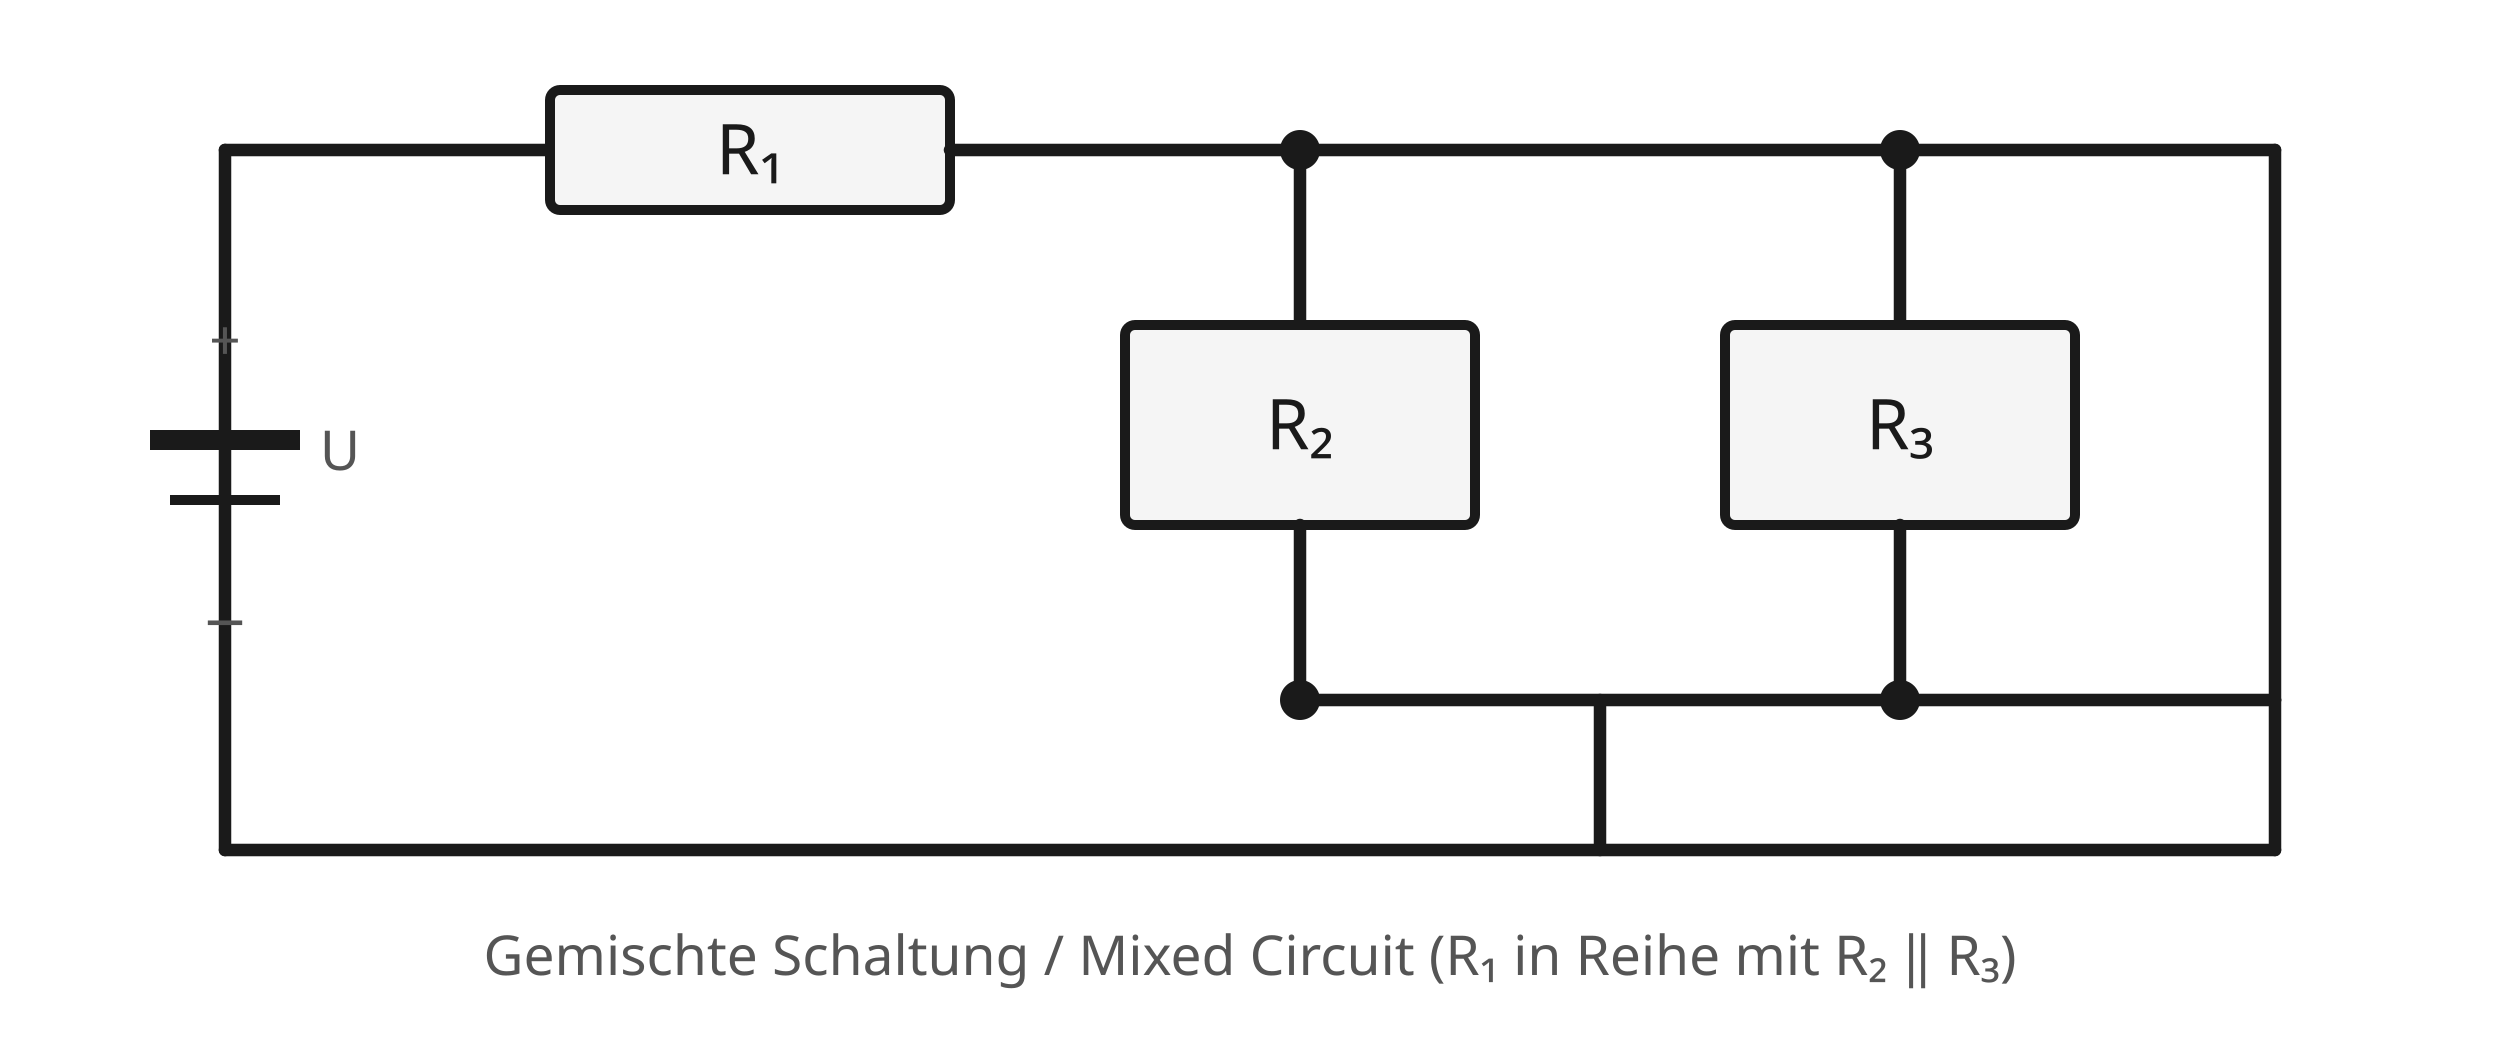
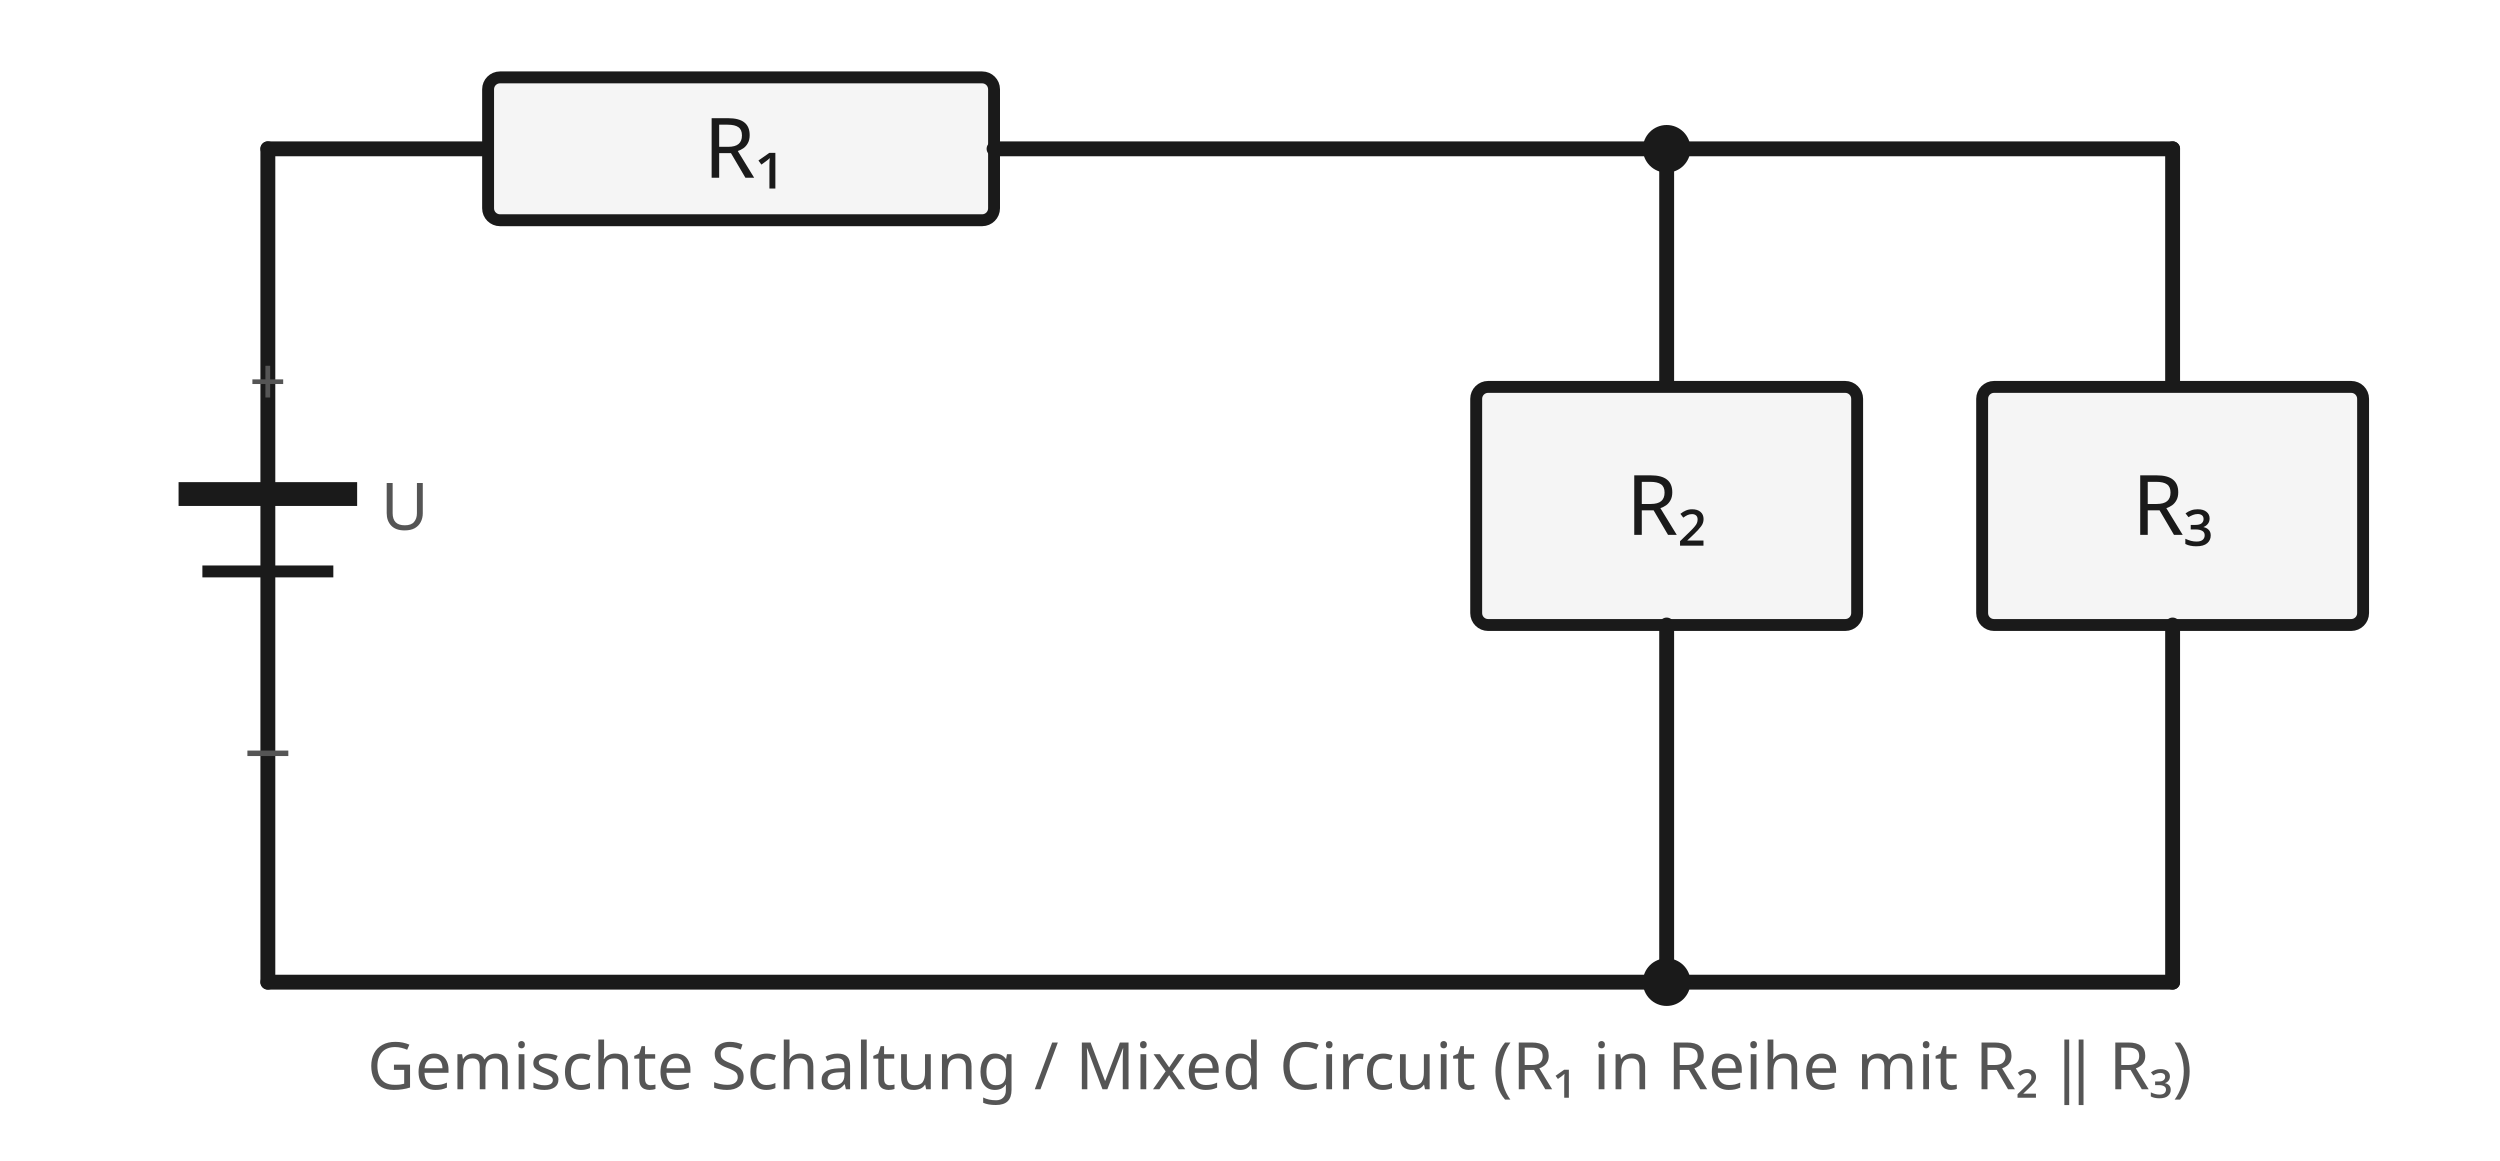
- <svg xmlns="http://www.w3.org/2000/svg" viewBox="0 0 500 210" width="500" height="210">
+ <svg xmlns="http://www.w3.org/2000/svg" viewBox="0 0 420 195" width="420" height="195">
  <style>
    .wire { stroke:#1a1a1a; stroke-width:2.5; fill:none; stroke-linecap:round; }
    .box  { stroke:#1a1a1a; stroke-width:2; fill:#f5f5f5; }
    .lbl  { font-family:sans-serif; font-size:14px; fill:#1a1a1a; text-anchor:middle; dominant-baseline:middle; }
    .sub  { font-family:sans-serif; font-size:11px; fill:#555; text-anchor:middle; }
  </style>
-   <line class="wire" x1="45" y1="30" x2="45" y2="170" />
-   <line x1="30" y1="88" x2="60" y2="88" stroke="#1a1a1a" stroke-width="4" />
-   <line x1="34" y1="100" x2="56" y2="100" stroke="#1a1a1a" stroke-width="2" />
-   <text class="sub" x="45" y="72">+</text>
-   <text class="sub" x="45" y="128">−</text>
-   <text class="sub" x="68" y="94">U</text>
-   <line class="wire" x1="45" y1="30" x2="110" y2="30" />
-   <rect class="box" x="110" y="18" width="80" height="24" rx="2" />
-   <text class="lbl" x="150" y="30">R₁</text>
-   <line class="wire" x1="190" y1="30" x2="260" y2="30" />
-   <circle cx="260" cy="30" r="4" fill="#1a1a1a" />
-   <line class="wire" x1="260" y1="30" x2="260" y2="65" />
-   <rect class="box" x="225" y="65" width="70" height="40" rx="2" />
-   <text class="lbl" x="260" y="85">R₂</text>
-   <line class="wire" x1="260" y1="105" x2="260" y2="140" />
-   <line class="wire" x1="260" y1="30" x2="380" y2="30" />
-   <circle cx="380" cy="30" r="4" fill="#1a1a1a" />
-   <line class="wire" x1="380" y1="30" x2="380" y2="65" />
-   <rect class="box" x="345" y="65" width="70" height="40" rx="2" />
-   <text class="lbl" x="380" y="85">R₃</text>
-   <line class="wire" x1="380" y1="105" x2="380" y2="140" />
-   <line class="wire" x1="260" y1="140" x2="380" y2="140" />
-   <circle cx="260" cy="140" r="4" fill="#1a1a1a" />
-   <circle cx="380" cy="140" r="4" fill="#1a1a1a" />
-   <line class="wire" x1="380" y1="140" x2="455" y2="140" />
-   <line class="wire" x1="455" y1="30" x2="455" y2="140" />
-   <line class="wire" x1="380" y1="30" x2="455" y2="30" />
-   <line class="wire" x1="45" y1="170" x2="455" y2="170" />
-   <line class="wire" x1="320" y1="140" x2="320" y2="170" />
-   <line class="wire" x1="455" y1="140" x2="455" y2="170" />
-   <text class="sub" x="250" y="195">Gemischte Schaltung / Mixed Circuit  (R₁ in Reihe mit R₂ ‖ R₃)</text>
+   <line class="wire" x1="45" y1="25" x2="45" y2="165" />
+   <line x1="30" y1="83" x2="60" y2="83" stroke="#1a1a1a" stroke-width="4" />
+   <line x1="34" y1="96" x2="56" y2="96" stroke="#1a1a1a" stroke-width="2" />
+   <text class="sub" x="45" y="68">+</text>
+   <text class="sub" x="45" y="130">−</text>
+   <text class="sub" x="68" y="89">U</text>
+   <line class="wire" x1="45" y1="25" x2="82" y2="25" />
+   <rect class="box" x="82" y="13" width="85" height="24" rx="2" />
+   <text class="lbl" x="125" y="25">R₁</text>
+   <line class="wire" x1="167" y1="25" x2="365" y2="25" />
+   <circle cx="280" cy="25" r="4" fill="#1a1a1a" />
+   <line class="wire" x1="280" y1="25" x2="280" y2="65" />
+   <rect class="box" x="248" y="65" width="64" height="40" rx="2" />
+   <text class="lbl" x="280" y="85">R₂</text>
+   <line class="wire" x1="280" y1="105" x2="280" y2="165" />
+   <line class="wire" x1="365" y1="25" x2="365" y2="65" />
+   <rect class="box" x="333" y="65" width="64" height="40" rx="2" />
+   <text class="lbl" x="365" y="85">R₃</text>
+   <line class="wire" x1="365" y1="105" x2="365" y2="165" />
+   <line class="wire" x1="45" y1="165" x2="365" y2="165" />
+   <circle cx="280" cy="165" r="4" fill="#1a1a1a" />
+   <text class="sub" x="215" y="183">Gemischte Schaltung / Mixed Circuit  (R₁ in Reihe mit R₂ ‖ R₃)</text>
</svg>
